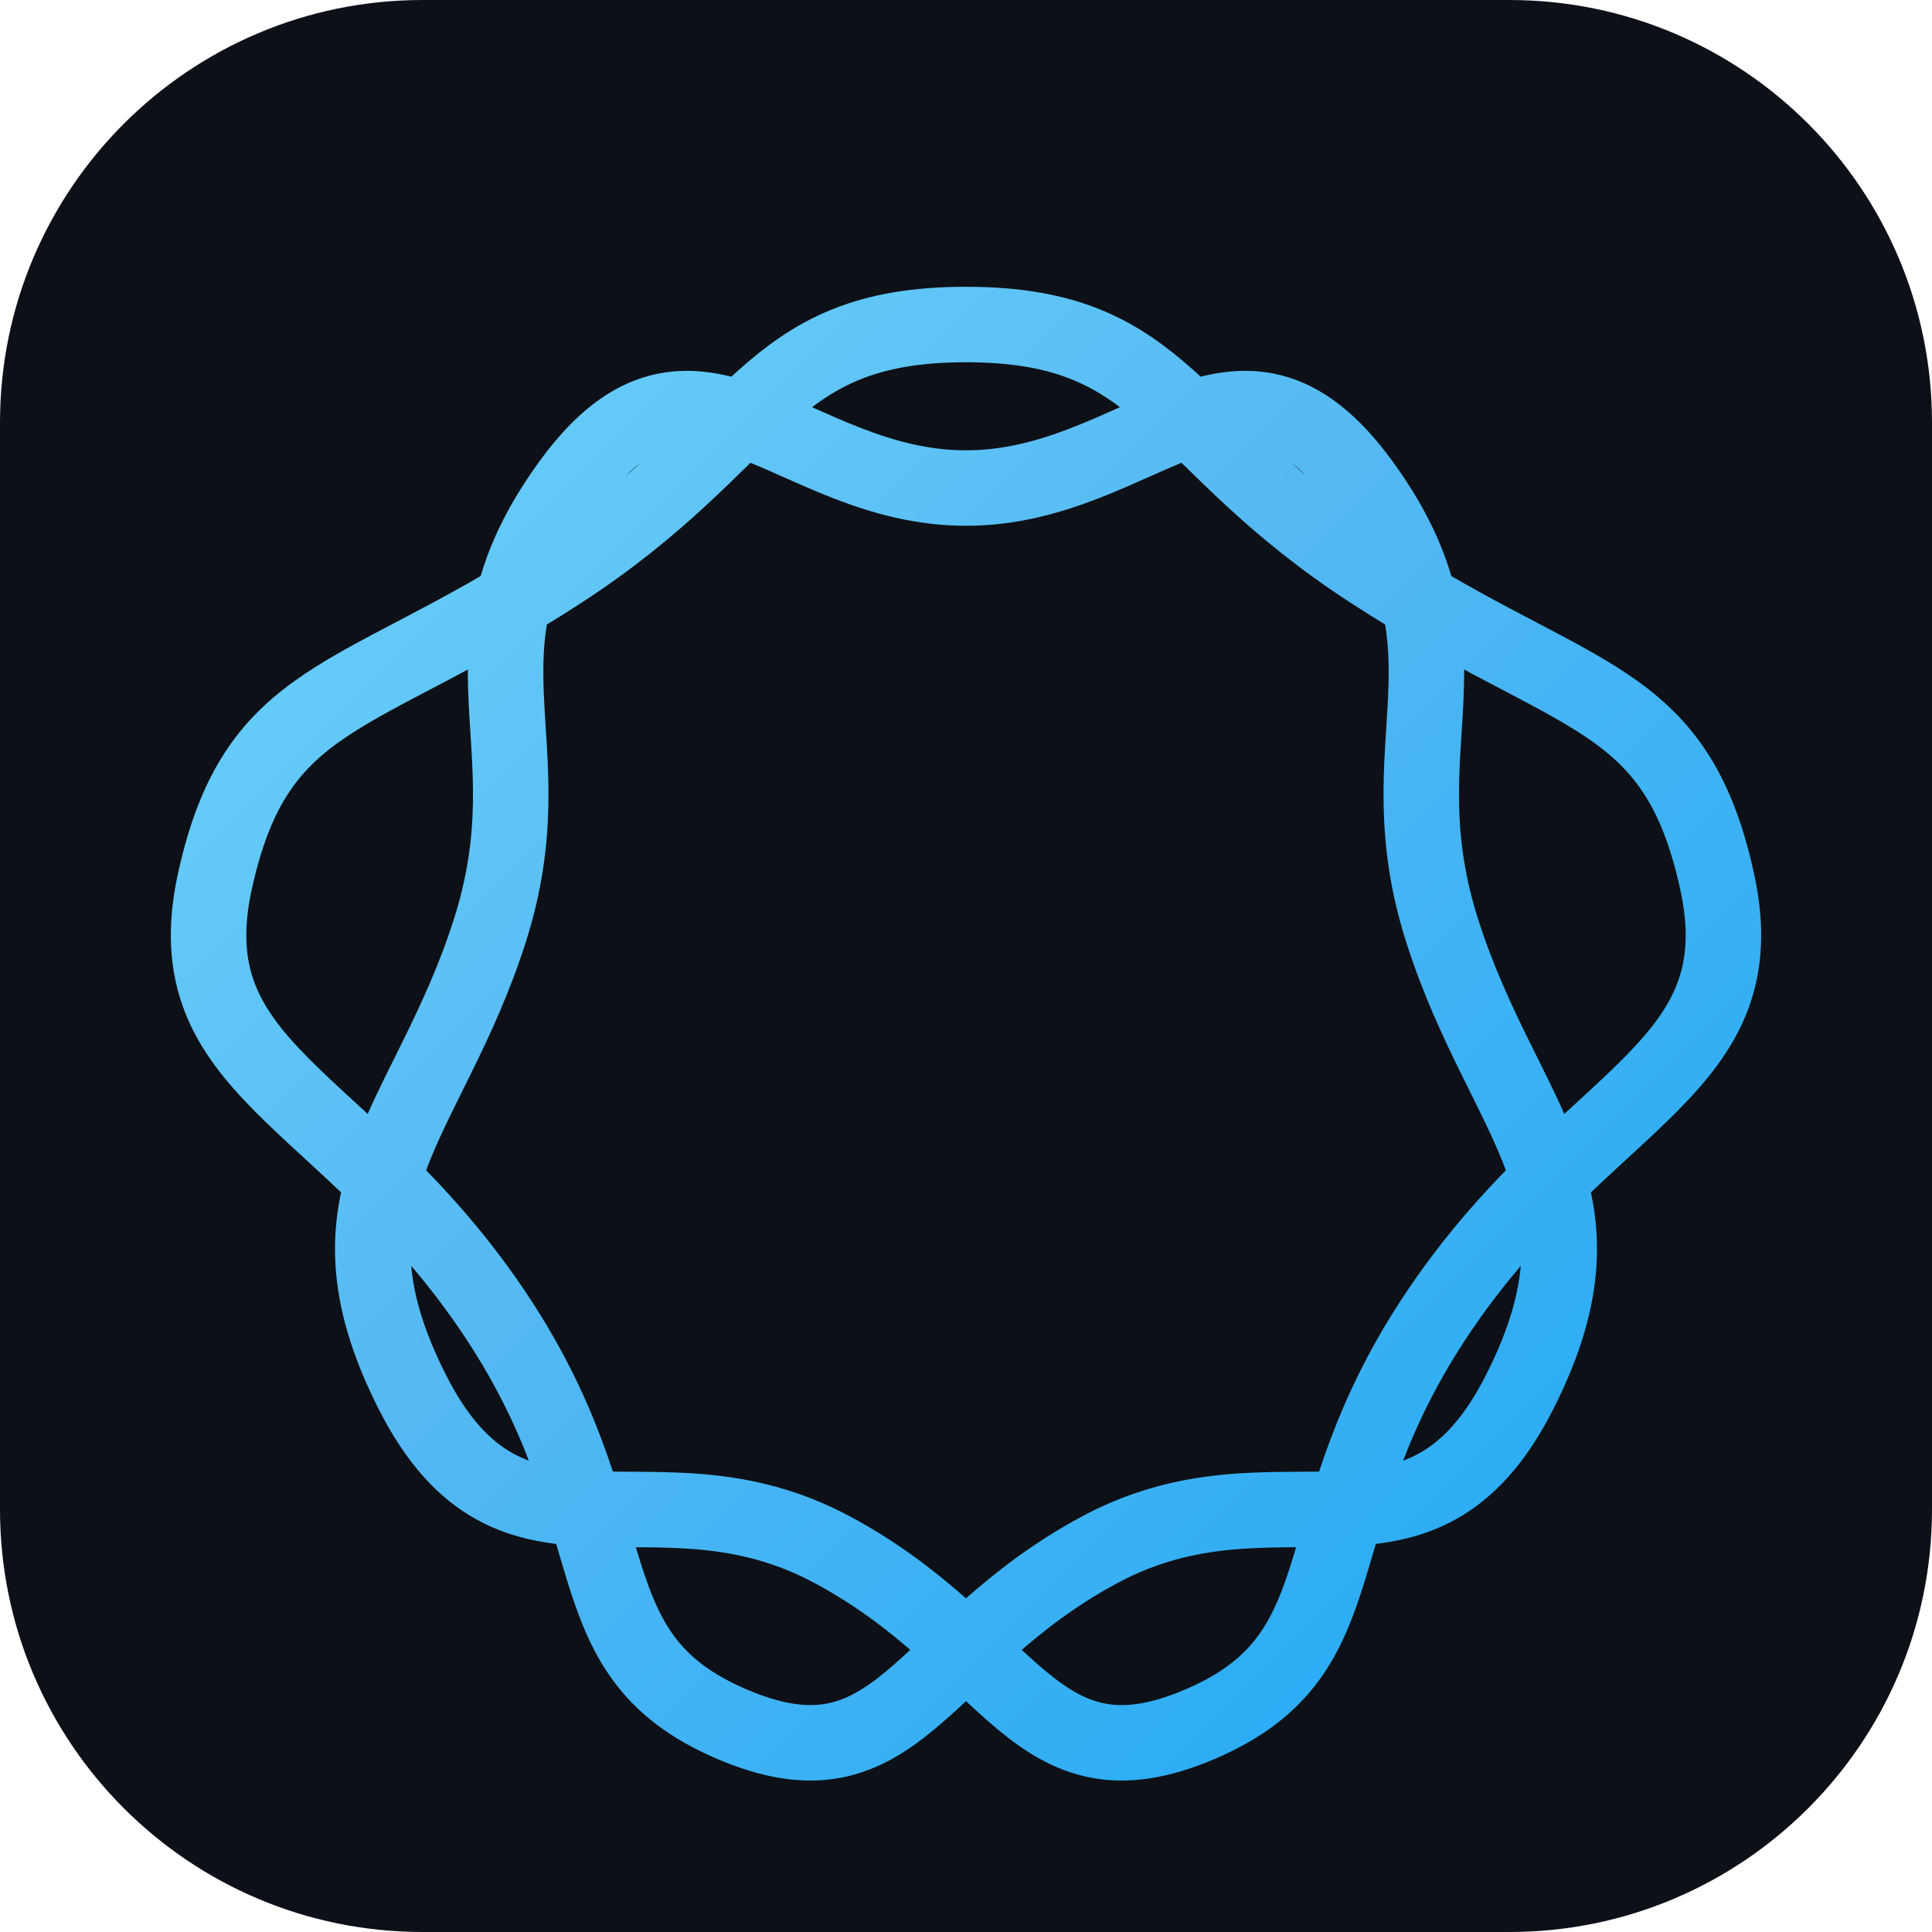
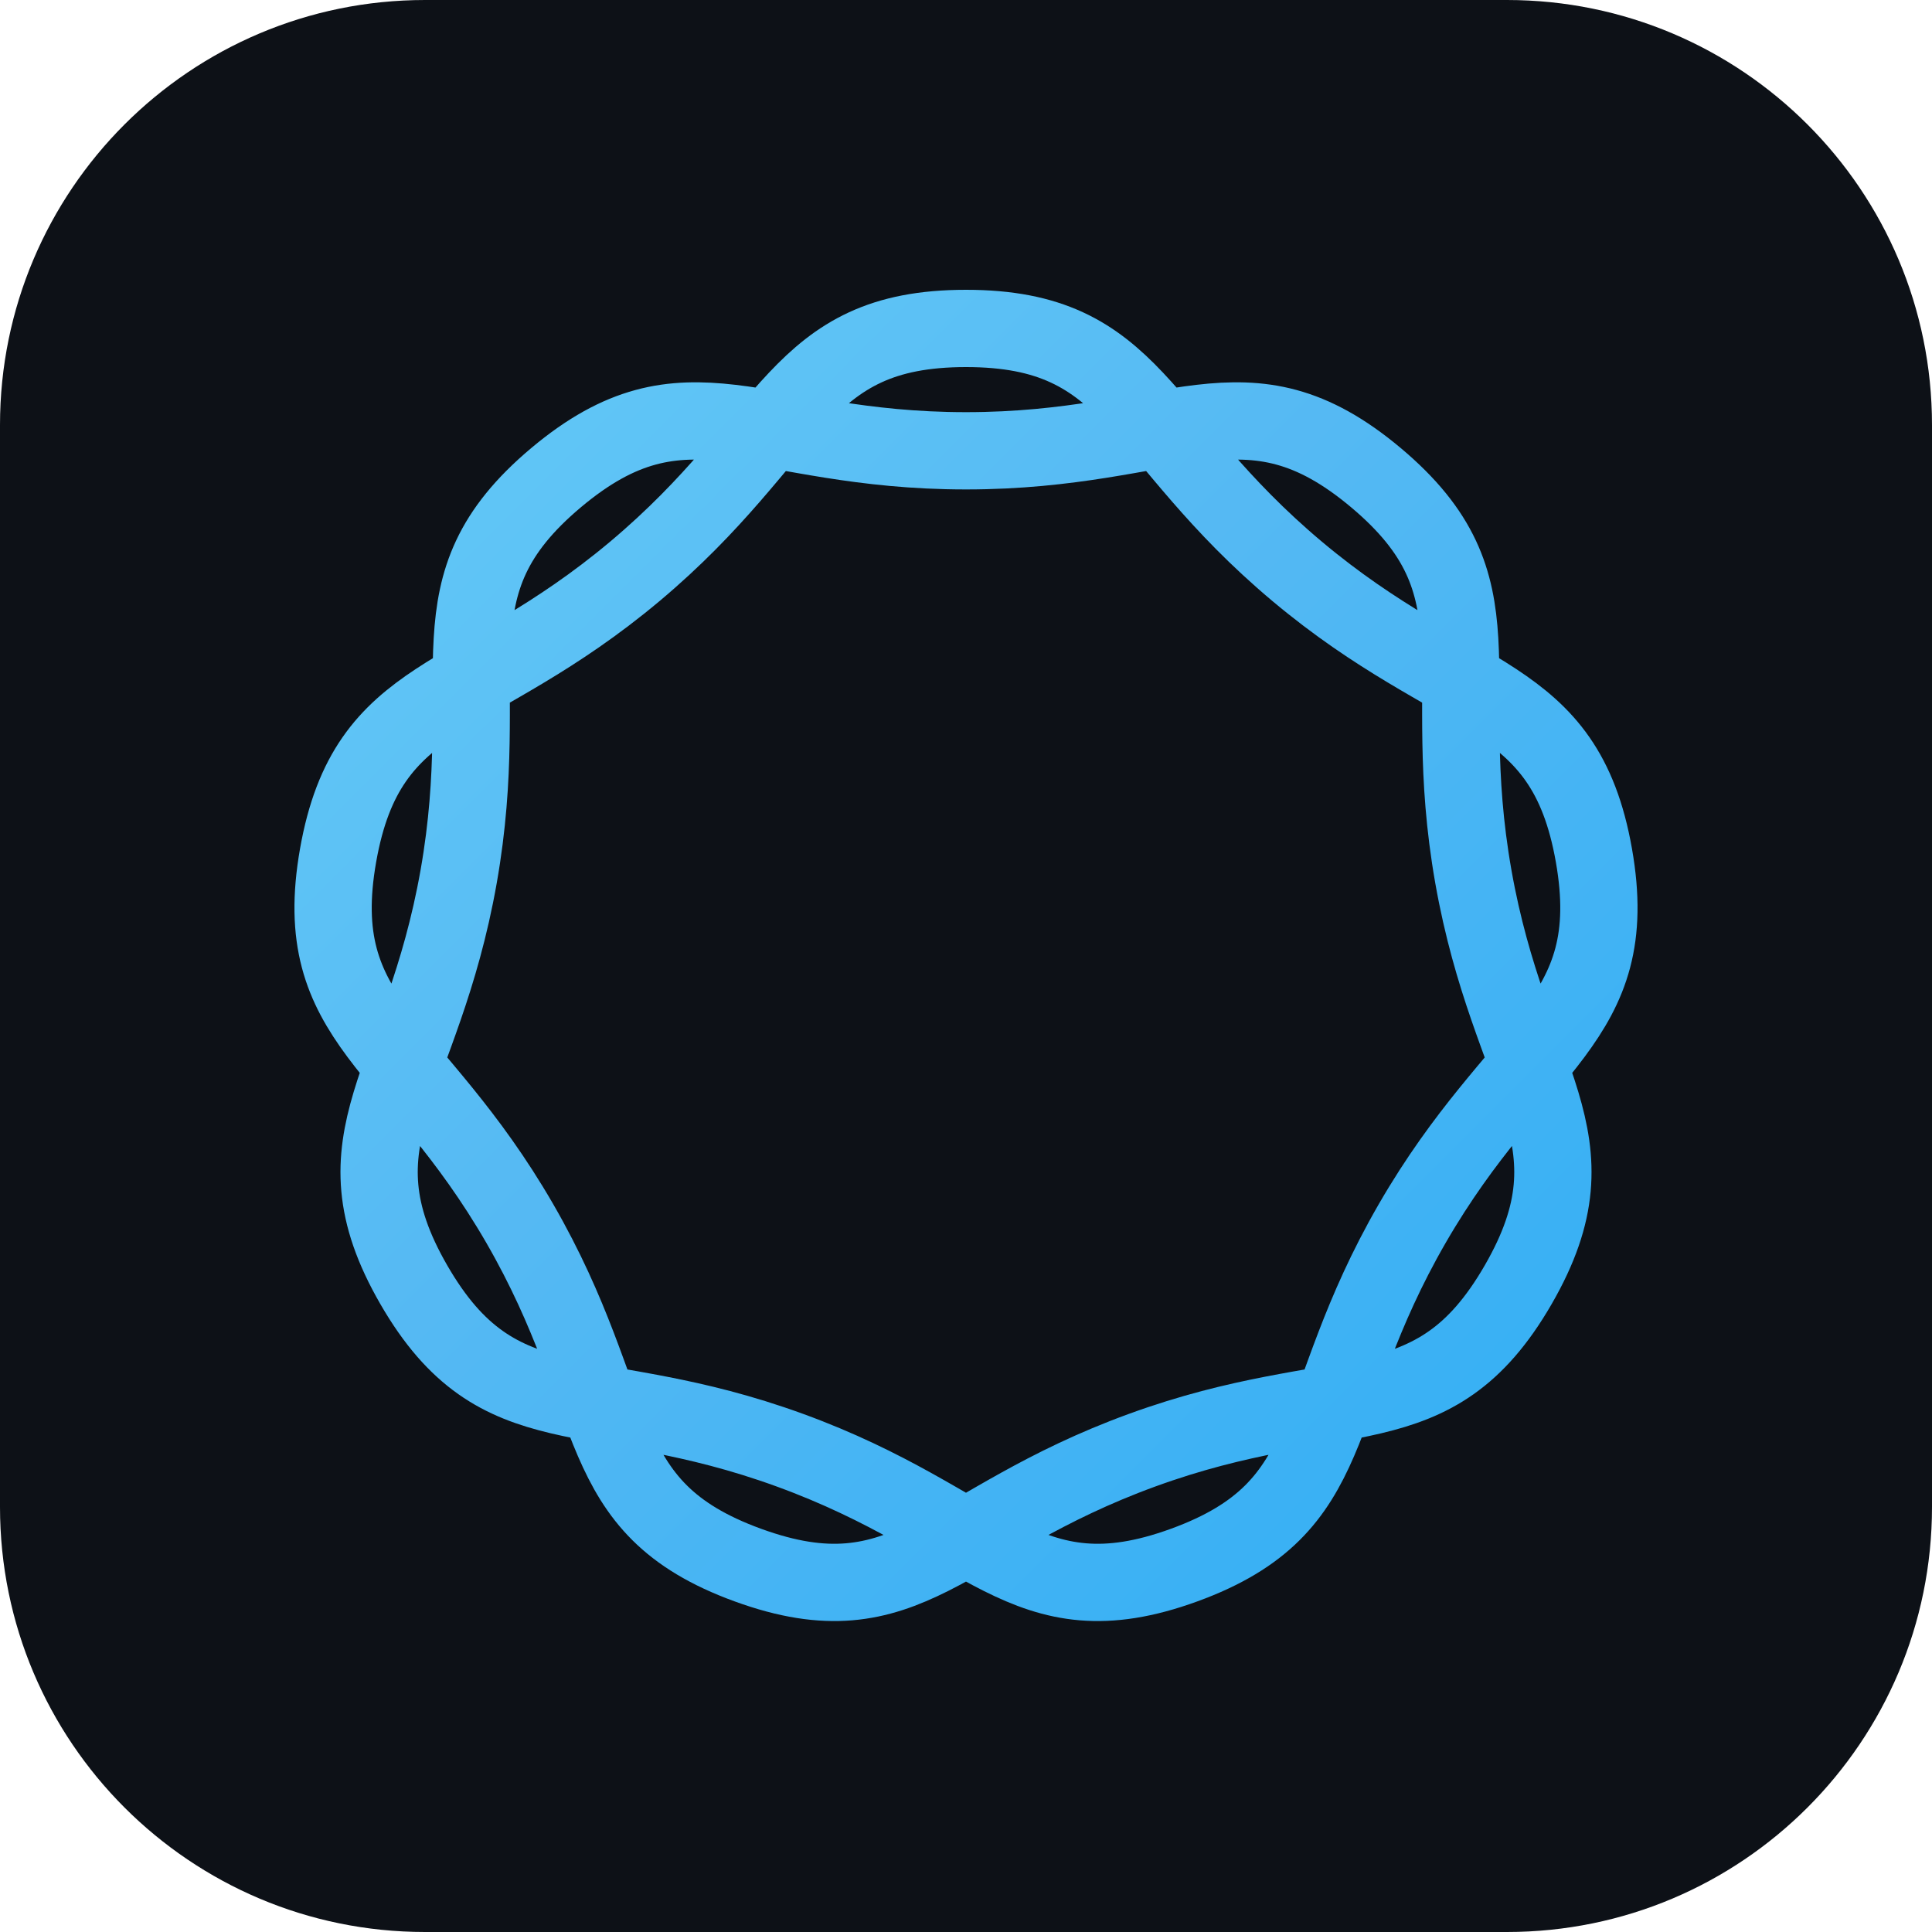
- <svg xmlns="http://www.w3.org/2000/svg" viewBox="0 0 512 512" fill="none">
-   <rect width="512" height="512" rx="112" fill="#0d1117" />
-   <path d="M256 86C309.74 86 309.74 116.63 363.72 151.59C417.7 186.56 443.95 183.12 455.03 233.46C466.11 283.79 420.77 289.9 382.09 346.38C343.41 402.86 362.45 437.85 318.18 456.86C273.9 475.87 268.42 436.42 220.65 410.74C172.88 385.05 135.81 421.43 109.2 368.76C82.58 316.08 113.47 297.66 129.76 246.8C146.04 195.95 118.13 173.35 151.09 128.08C184.05 82.8 209.42 129.34 256 129.34C302.58 129.34 327.95 82.8 360.91 128.08C393.87 173.35 365.96 195.95 382.24 246.8C398.53 297.66 429.42 316.08 402.8 368.76C376.19 421.43 339.12 385.05 291.35 410.74C243.58 436.42 238.1 475.87 193.82 456.86C149.55 437.85 168.59 402.86 129.91 346.38C91.23 289.9 45.89 283.79 56.97 233.46C68.05 183.12 94.3 186.56 148.28 151.59C202.26 116.63 202.26 86 256 86Z" stroke="url(#knot)" stroke-width="20" stroke-linejoin="round" stroke-linecap="round" />
+ <svg xmlns="http://www.w3.org/2000/svg" viewBox="0 0 300 300" fill="none">
  <defs>
-     <linearGradient id="knot" x1="64" y1="64" x2="448" y2="448" gradientUnits="userSpaceOnUse">
+     <linearGradient id="knot" x1="0" y1="0" x2="300" y2="300" gradientUnits="userSpaceOnUse">
      <stop stop-color="#6DD5FA" />
      <stop offset="0.45" stop-color="#55B9F3" />
      <stop offset="1" stop-color="#20A9F5" />
    </linearGradient>
  </defs>
+   <rect width="300" height="300" rx="66" fill="#0d1117" />
+   <g>
+     <path d="M 150.00 51.00 C 176.40 51.00, 176.40 67.72, 201.42 88.72 C 226.45 109.71, 242.91 106.81, 247.50 132.81 C 252.08 158.80, 235.62 161.71, 219.28 190.00 C 202.95 218.29, 208.67 234.00, 183.86 243.03 C 159.05 252.06, 153.33 236.35, 122.64 225.18 C 91.94 214.00, 77.46 222.36, 64.26 199.50 C 51.06 176.64, 65.54 168.28, 71.22 136.11 C 76.89 103.94, 66.14 91.13, 86.36 74.16 C 106.59 57.19, 117.33 70.00, 150.00 70.00 C 182.67 70.00, 193.41 57.19, 213.64 74.16 C 233.86 91.13, 223.11 103.94, 228.78 136.11 C 234.46 168.28, 248.94 176.64, 235.74 199.50 C 222.54 222.36, 208.06 214.00, 177.36 225.18 C 146.67 236.35, 140.95 252.06, 116.14 243.03 C 91.33 234.00, 97.05 218.29, 80.72 190.00 C 64.38 161.71, 47.92 158.80, 52.50 132.81 C 57.09 106.81, 73.55 109.71, 98.58 88.72 C 123.60 67.72, 123.60 51.00, 150.00 51.00 Z" stroke="url(#knot)" stroke-width="12" stroke-linejoin="round" stroke-linecap="round" />
+   </g>
</svg>
